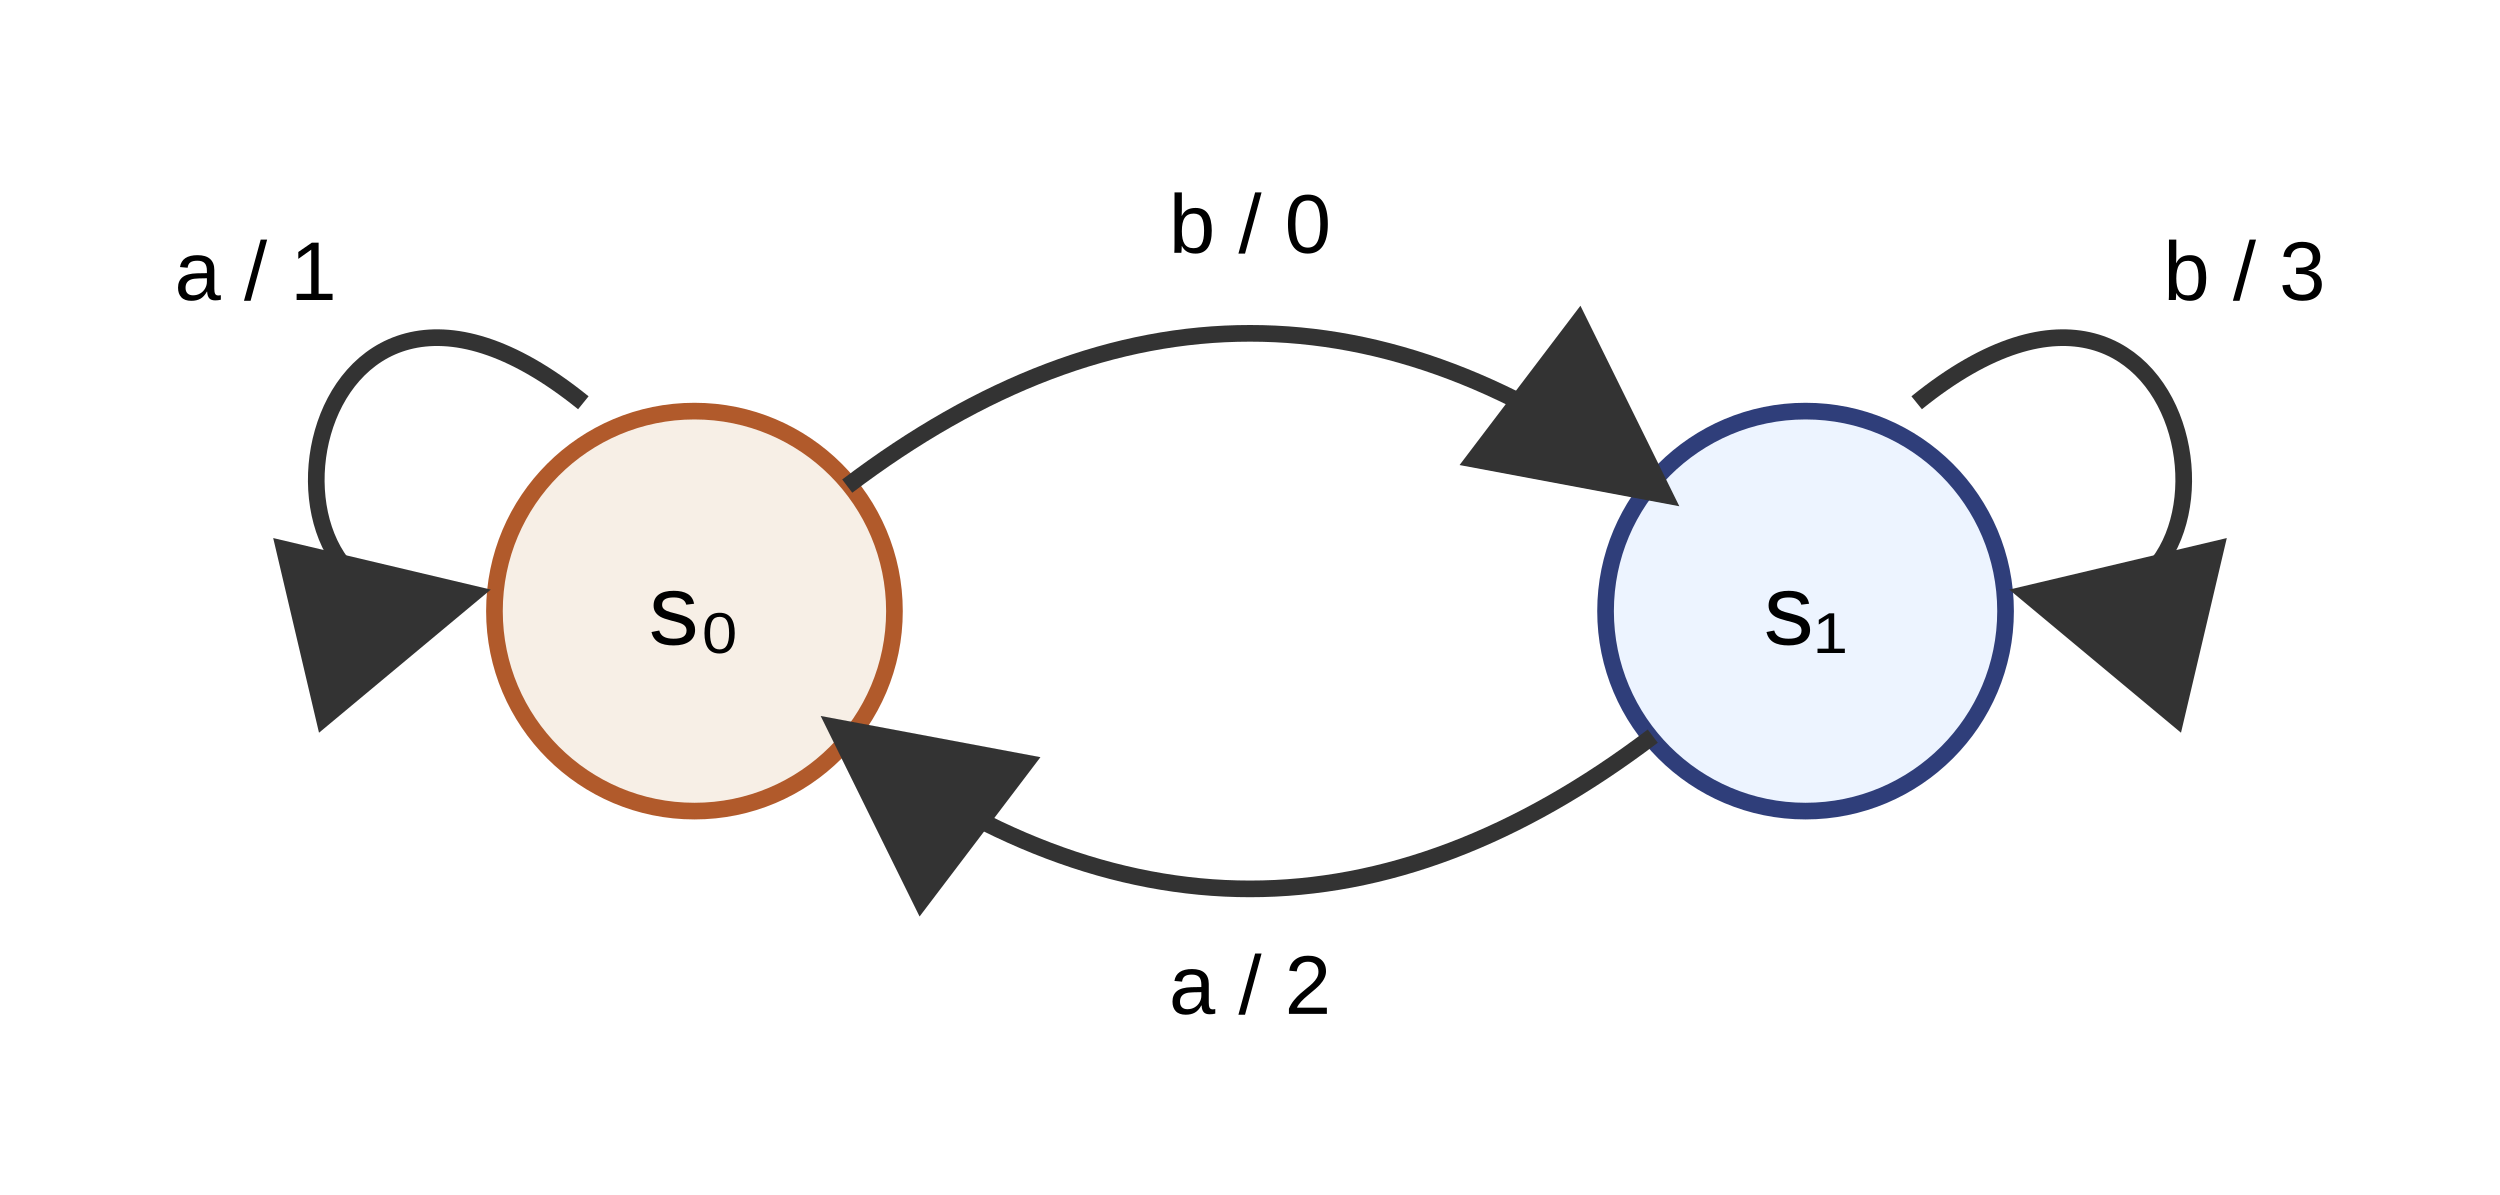
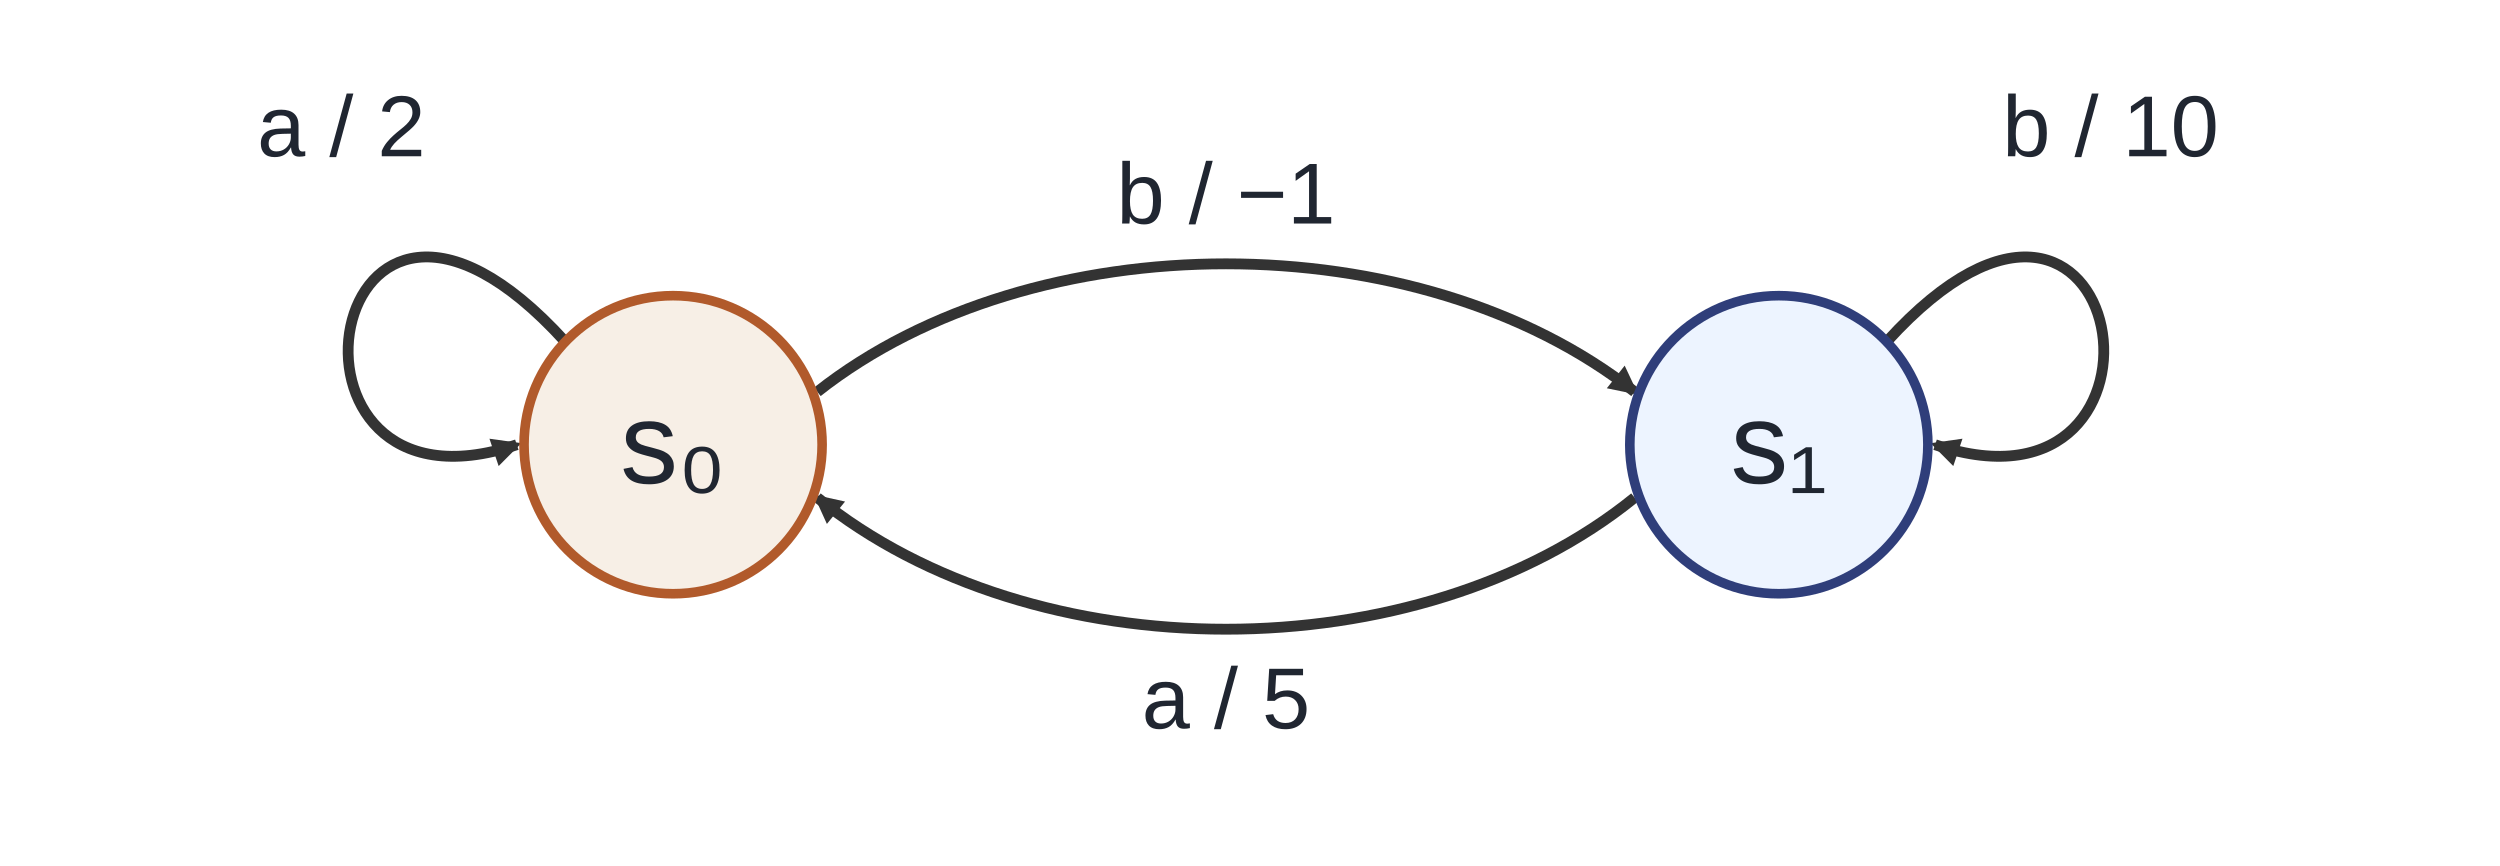
- <svg xmlns="http://www.w3.org/2000/svg" viewBox="0 0 900 430" role="img" aria-labelledby="t d">
+ <svg xmlns="http://www.w3.org/2000/svg" width="1040" height="360" viewBox="0 0 1040 360" role="img" aria-labelledby="title desc">
  <defs>
-     <marker id="a" markerWidth="12" markerHeight="12" refX="10" refY="6" orient="auto">
-       <path d="M0 0L12 6L0 12Z" fill="#333" />
+     <marker id="arrow" markerWidth="12" markerHeight="12" refX="10" refY="6" orient="auto" markerUnits="userSpaceOnUse">
+       <path d="M0 0 12 6 0 12Z" fill="#333" />
    </marker>
  </defs>
-   <g font-family="Arial" font-size="36">
-     <circle cx="250" cy="220" r="72" fill="#F7EFE6" stroke="#B15A2B" stroke-width="6" />
-     <circle cx="650" cy="220" r="72" fill="#EDF4FF" stroke="#2F3E7A" stroke-width="6" />
-     <text x="250" y="232" text-anchor="middle">s₀</text>
-     <text x="650" y="232" text-anchor="middle">s₁</text>
+   <g fill="none" stroke="#333" stroke-width="4.5" marker-end="url(#arrow)">
+     <path d="M340 163 C430 92 590 92 680 163" />
+     <path d="M680 207 C590 280 430 280 340 207" />
+     <path d="M235 142 C134 31 105 222 215 185" />
+     <path d="M785 142 C886 31 915 222 805 185" />
  </g>
-   <g fill="none" stroke="#333" stroke-width="6" marker-end="url(#a)">
-     <path d="M305 175Q450 65 595 175" />
-     <path d="M595 265Q450 375 305 265" />
-     <path d="M210 145C105 60 80 235 165 215" />
-     <path d="M690 145C795 60 820 235 735 215" />
+   <g stroke-width="4">
+     <circle cx="280" cy="185" r="62" fill="#F7EFE6" stroke="#B15A2B" />
+     <circle cx="740" cy="185" r="62" fill="#EDF4FF" stroke="#2F3E7A" />
  </g>
-   <g font-family="Arial" font-size="30" text-anchor="middle">
-     <text x="450" y="91">b / 0</text>
-     <text x="450" y="365">a / 2</text>
-     <text x="92" y="108">a / 1</text>
-     <text x="808" y="108">b / 3</text>
+   <g font-family="Arial, sans-serif" text-anchor="middle" fill="#202631">
+     <text x="280" y="201" font-size="48">s₀</text>
+     <text x="740" y="201" font-size="48">s₁</text>
+     <g font-size="36">
+       <text x="510" y="93">b / −1</text>
+       <text x="510" y="303">a / 5</text>
+       <text x="142" y="65">a / 2</text>
+       <text x="878" y="65">b / 10</text>
+     </g>
  </g>
</svg>
